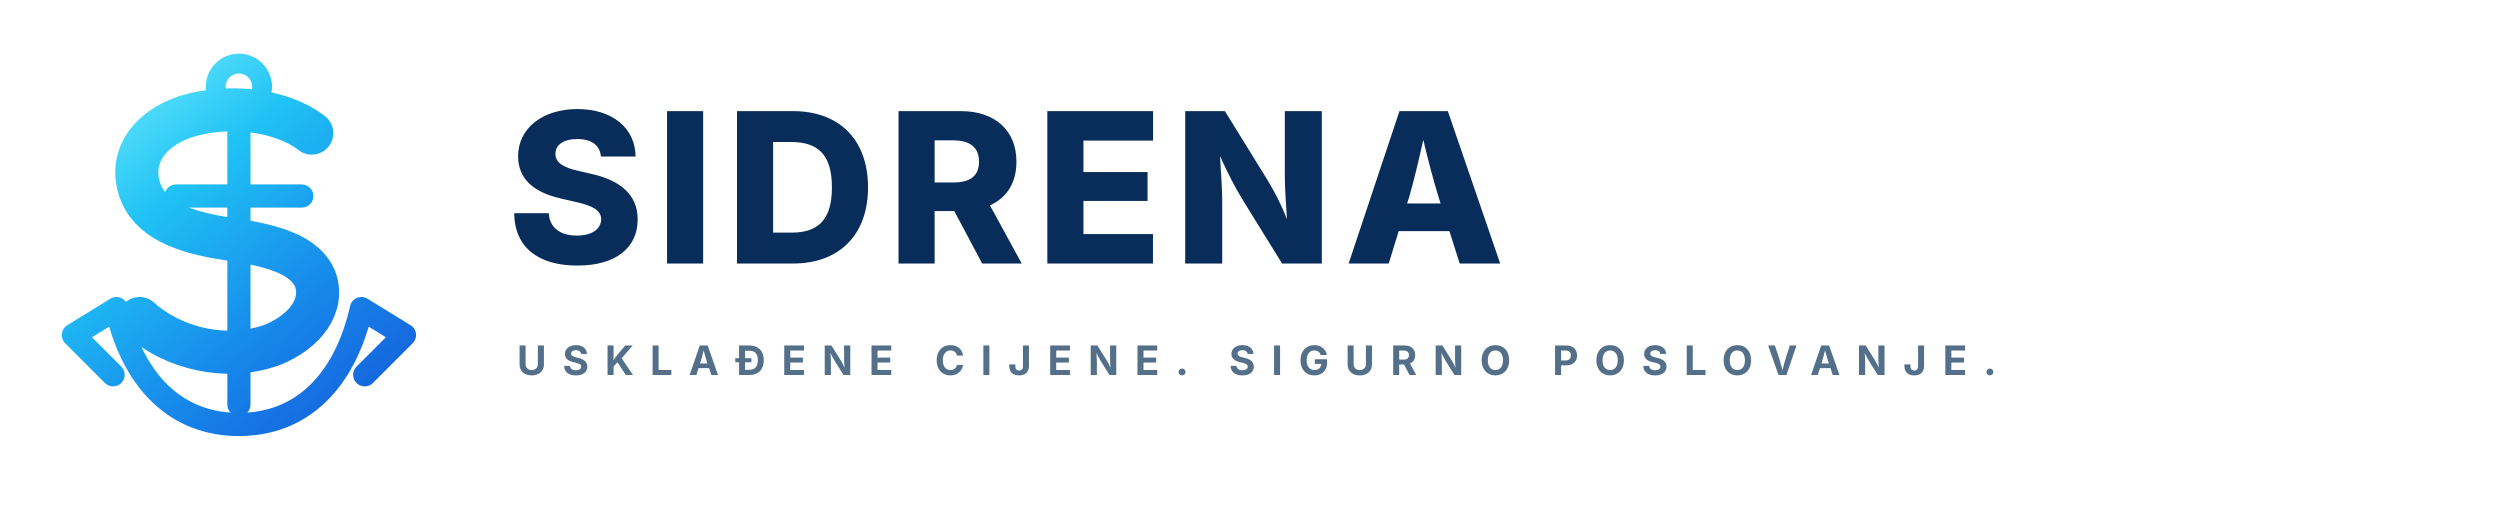
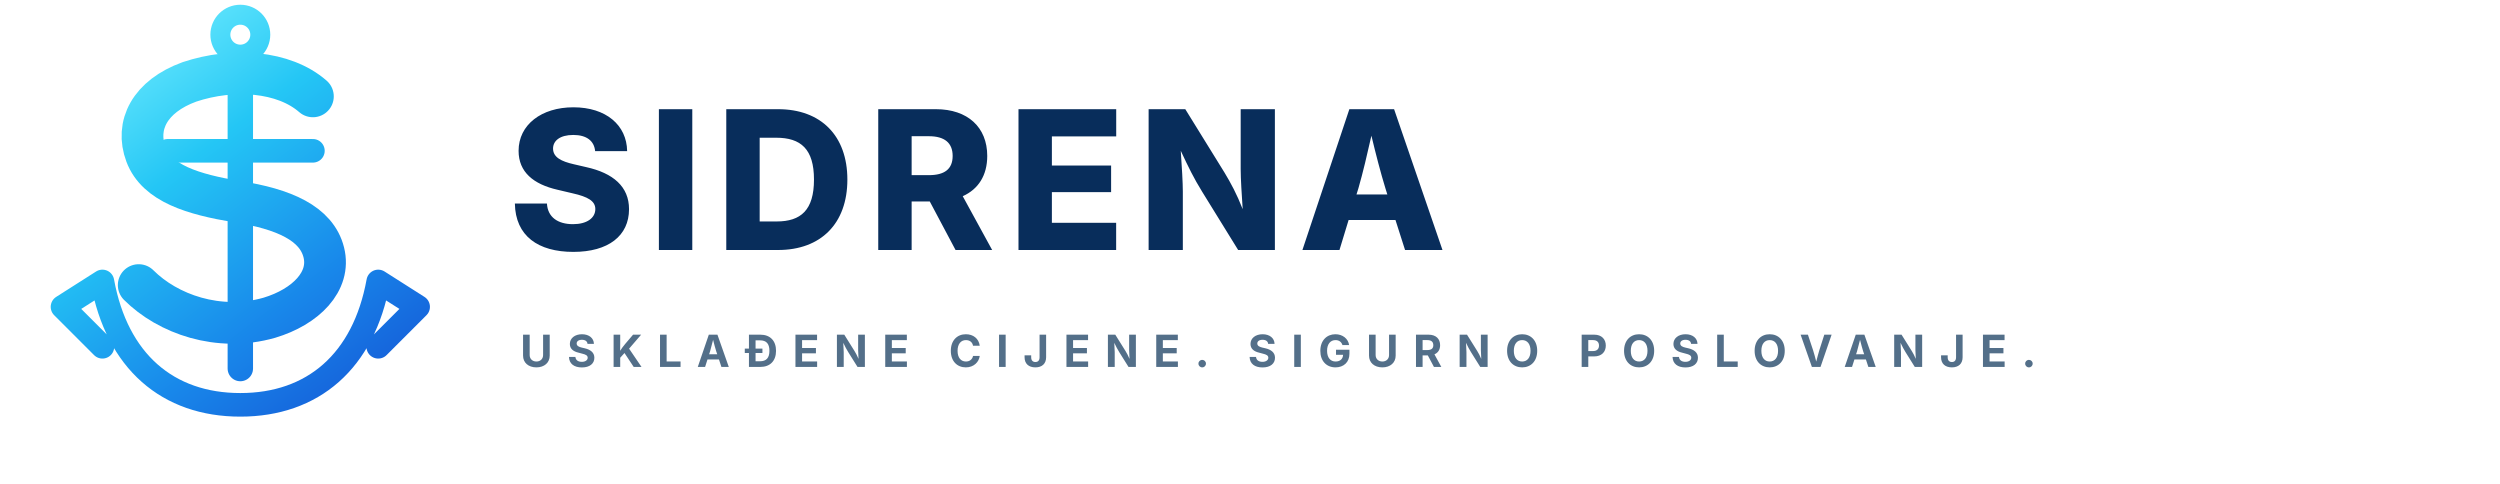
- <svg xmlns="http://www.w3.org/2000/svg" viewBox="0 0 740 150" role="img" aria-labelledby="t d">
-   <defs>
-     <linearGradient id="sidMark" x1="18" y1="8" x2="112" y2="122" gradientUnits="userSpaceOnUse">
-       <stop stop-color="#78F1FF" />
-       <stop offset=".32" stop-color="#20C2F4" />
-       <stop offset=".68" stop-color="#1685EA" />
-       <stop offset="1" stop-color="#1557D6" />
-     </linearGradient>
-   </defs>
-   <g transform="translate(8 10) scale(.98)">
+ <svg xmlns="http://www.w3.org/2000/svg" width="620" height="120" viewBox="0 0 620 120" role="img" aria-labelledby="t d">
+   <g transform="translate(2 -4) scale(.9)">
+     <defs>
+       <linearGradient id="sidMark" x1="24" y1="12" x2="104" y2="118" gradientUnits="userSpaceOnUse">
+         <stop stop-color="#76F0FF" />
+         <stop offset=".34" stop-color="#24C6F5" />
+         <stop offset=".7" stop-color="#1887EA" />
+         <stop offset="1" stop-color="#1557D6" />
+       </linearGradient>
+     </defs>
    <g fill="none" stroke="url(#sidMark)" stroke-linecap="round" stroke-linejoin="round">
-       <circle cx="64" cy="16" r="7" stroke-width="6" />
-       <path d="M86 30C77 23 61 21 48 25C36 29 31 38 34 47C37 56 47 60 61 62C75 64 84 67 87 74C90 82 84 90 74 94C60 99 44 95 34 86" stroke-width="13" />
-       <path d="M64 24v88M45 49h38M27 83c5 22 18 35 37 35s32-13 37-35M27 83l-13 8 12 12m75-20 13 8-12 12" stroke-width="7" />
+       <circle cx="64" cy="14" r="5.5" stroke-width="5.5" />
+       <path d="M64 21V106" stroke-width="7" />
+       <path d="M84 31C76 24 62 23 50 27C39 31 35 39 38 47C41 55 51 58 63 60C76 62 85 66 87 74C89 82 82 89 72 92C58 96 44 91 36 83" stroke-width="11.5" />
+       <path d="M44 46H84" stroke-width="6.5" />
+       <path d="M26 82C30 104 44 116 64 116C84 116 98 104 102 82M26 82L15 89L26 100M102 82L113 89L102 100" stroke-width="6.5" />
    </g>
  </g>
-   <text x="150" y="78" fill="#082D5B" font-family="Inter,Segoe UI,Arial,sans-serif" font-size="62" font-weight="800" letter-spacing="3">SIDRENA</text>
-   <text x="153" y="111" fill="#536F89" font-family="Inter,Segoe UI,Arial,sans-serif" font-size="12" font-weight="700" letter-spacing="4.7">USKLAĐENE CIJENE. SIGURNO POSLOVANJE.</text>
+   <text x="126" y="62" fill="#082D5B" font-family="Inter,Segoe UI,Arial,sans-serif" font-size="48" font-weight="800" letter-spacing="3">SIDRENA</text>
+   <text x="129" y="91" fill="#536F89" font-family="Inter,Segoe UI,Arial,sans-serif" font-size="11" font-weight="700" letter-spacing="3.6">USKLAĐENE CIJENE. SIGURNO POSLOVANJE.</text>
</svg>
